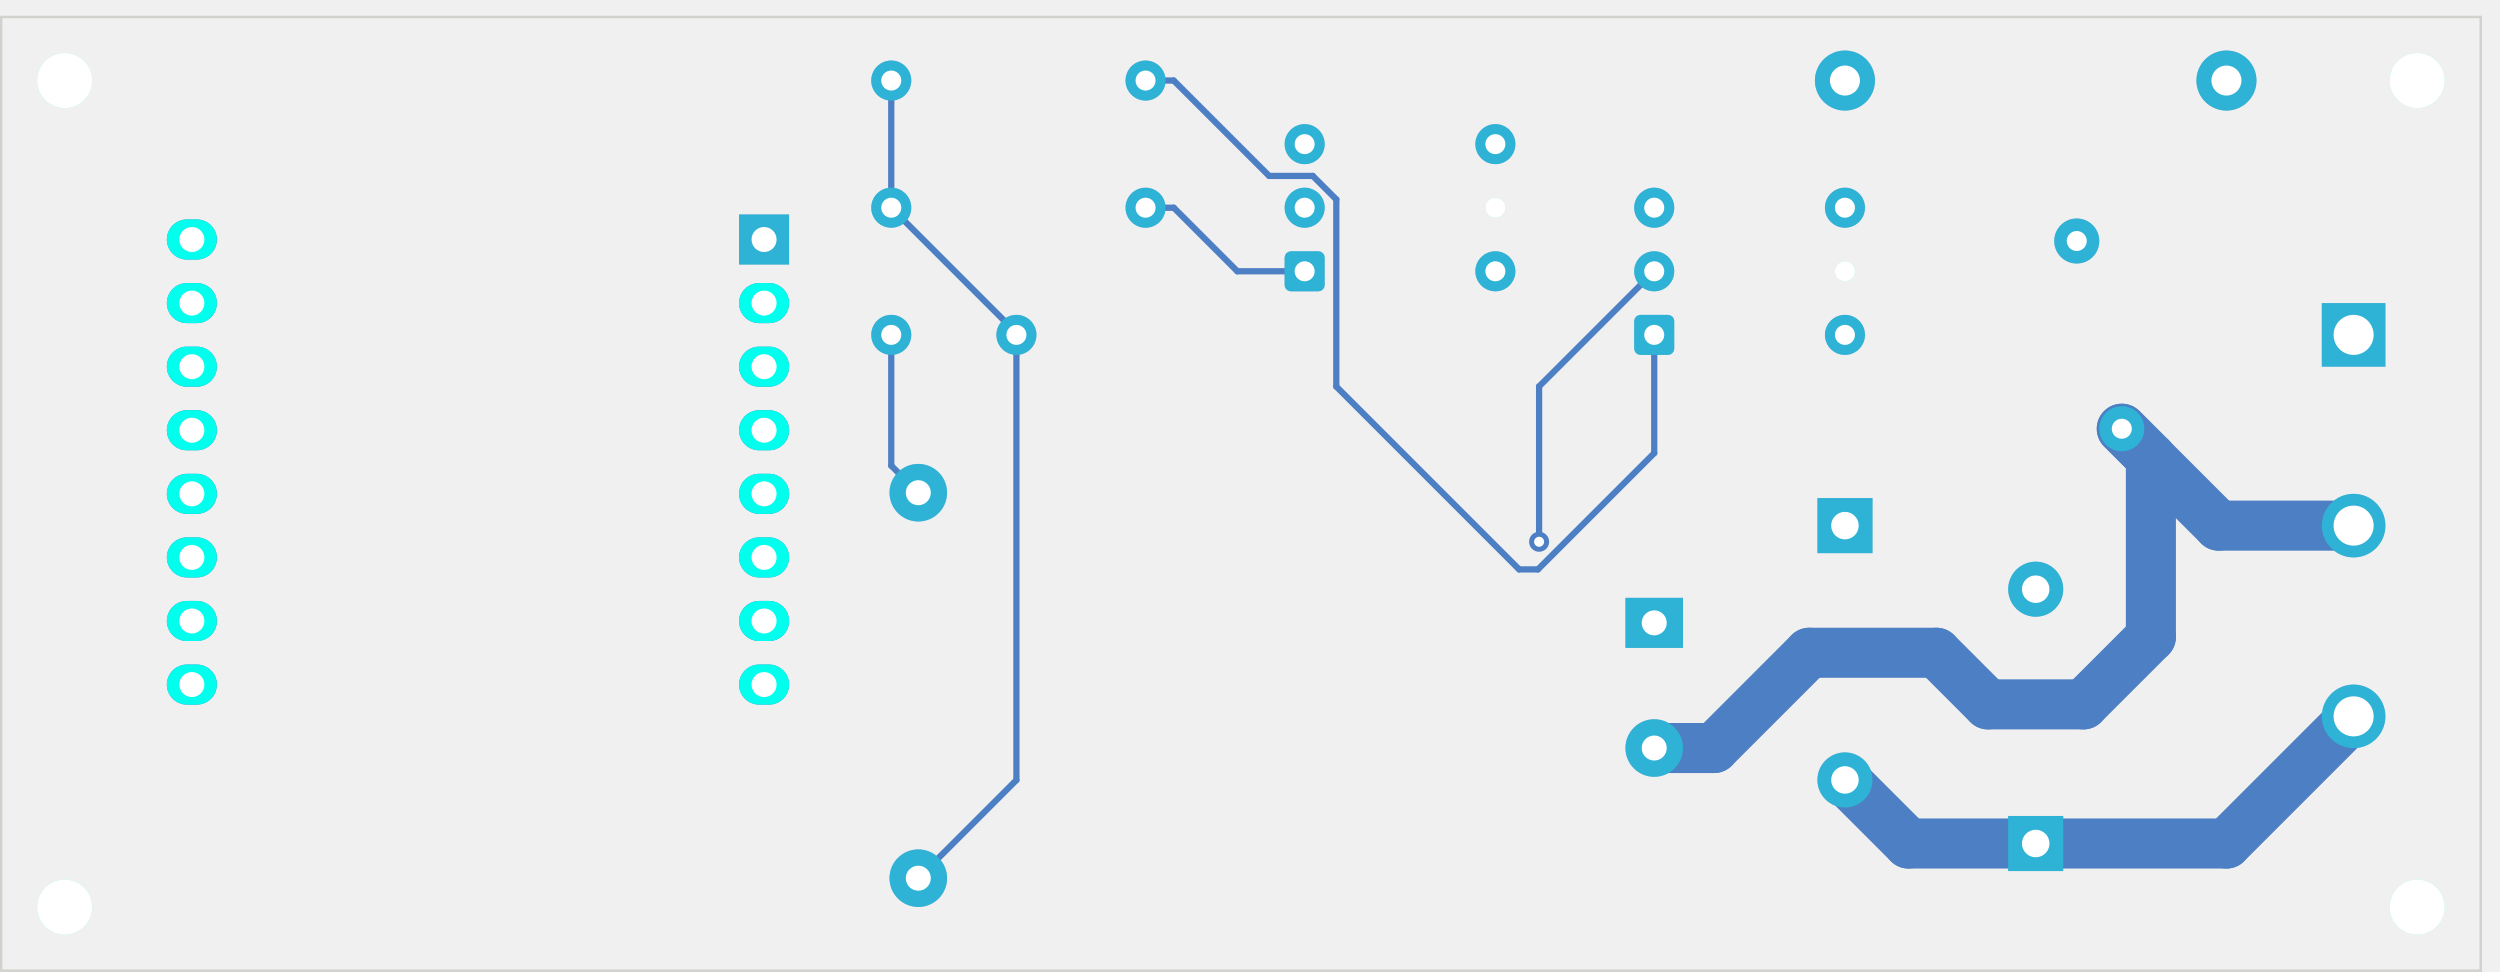
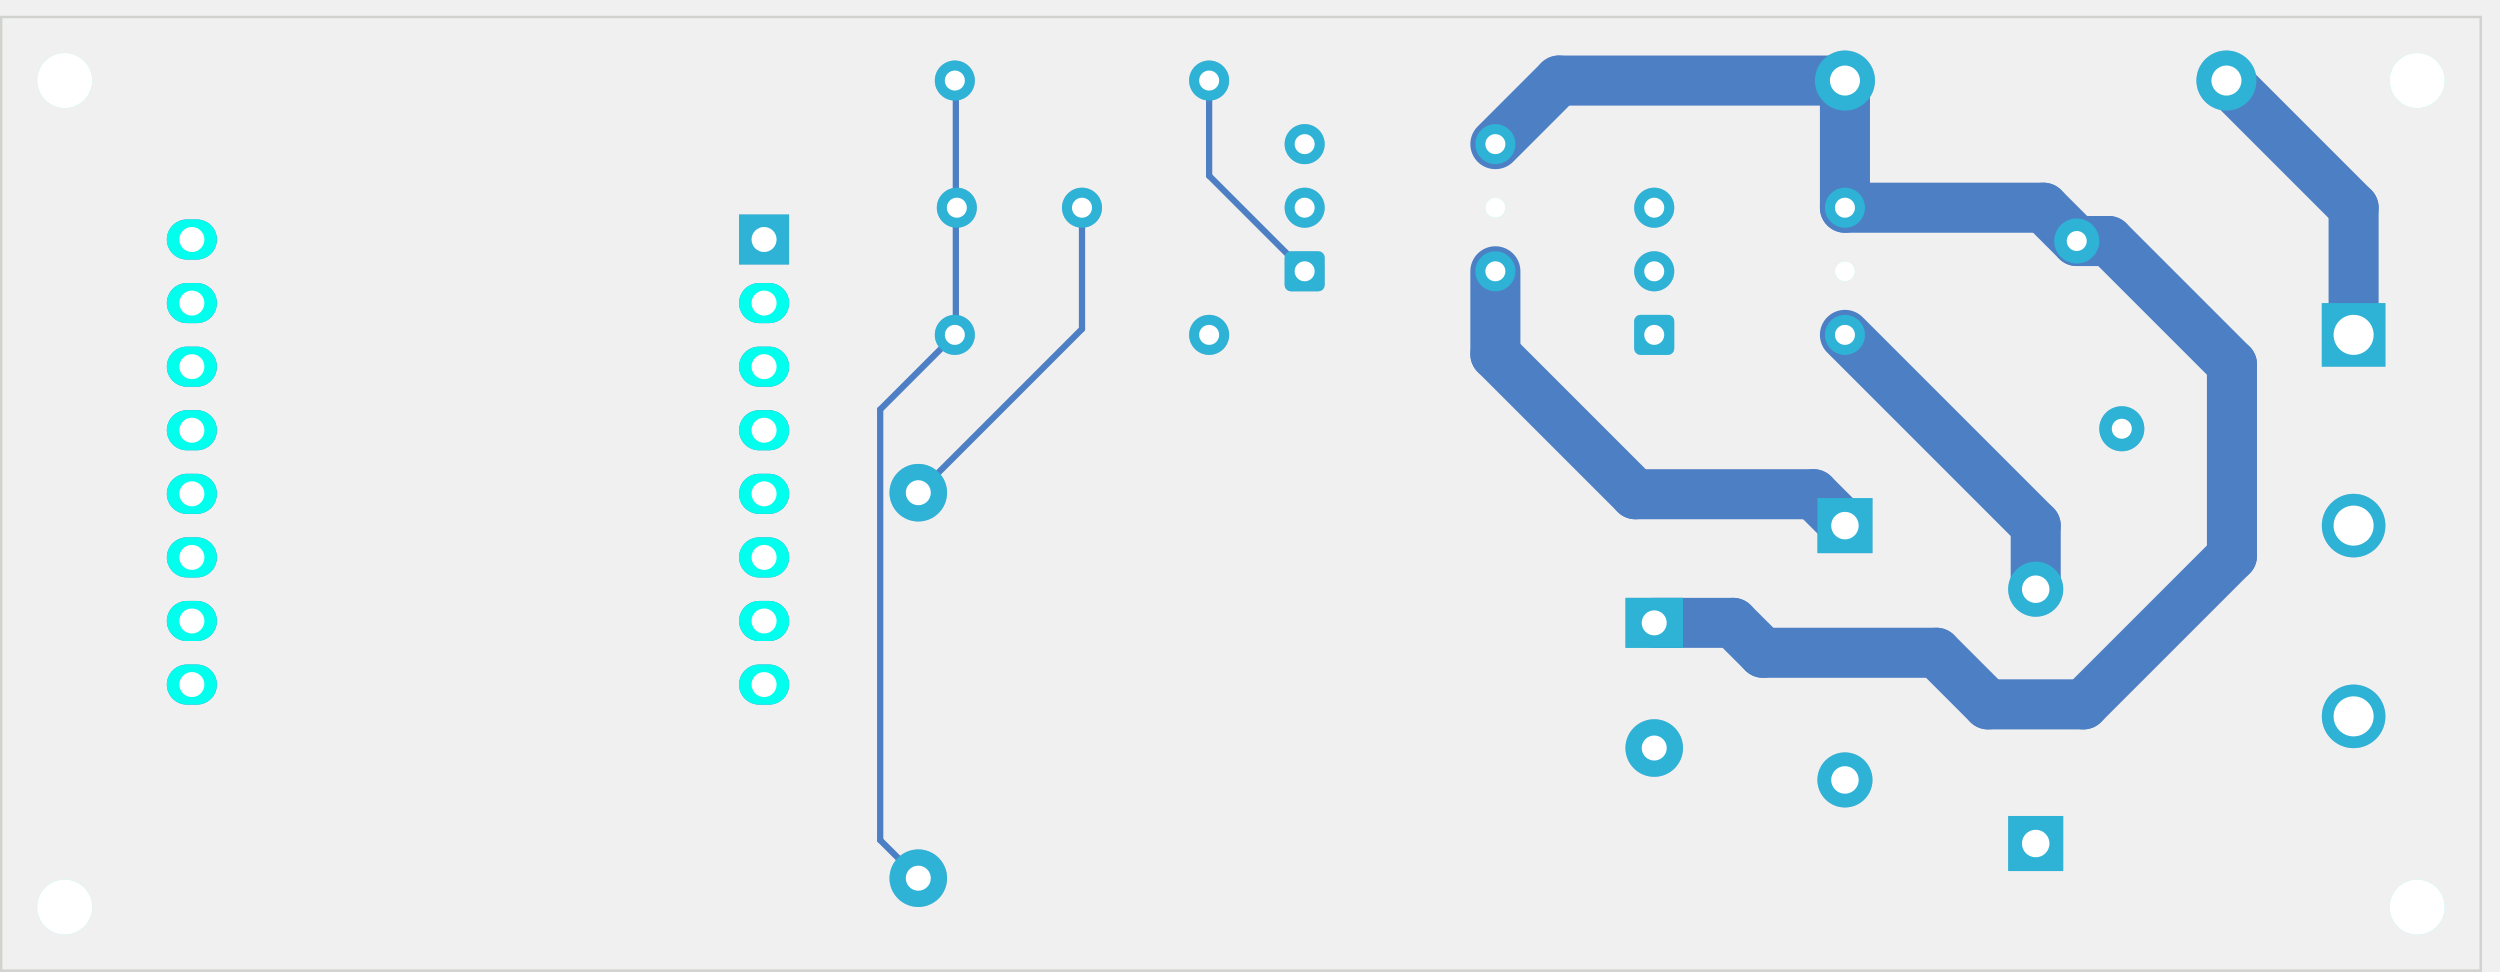
<svg xmlns="http://www.w3.org/2000/svg" version="1.1" width="99.873mm" height="38.811mm" viewBox="0 0 99.873 38.811">
  <g style="fill:#000000; fill-opacity:1;stroke:#000000; stroke-opacity:1; stroke-linecap:round; stroke-linejoin:round;" transform="translate(0 0) scale(1 1)">
</g>
  <g style="fill:#4D7FC4; fill-opacity:1; stroke:none;">
-     <circle cx="35.605" cy="3.218" r="0.8" />
-   </g>
-   <g style="fill:#4D7FC4; fill-opacity:1; stroke:none;">
-     <circle cx="45.764" cy="3.218" r="0.8" />
+     <circle cx="38.145" cy="13.378" r="0.8" />
+   </g>
+   <g style="fill:#4D7FC4; fill-opacity:1; stroke:none;">
+     <circle cx="48.304" cy="13.378" r="0.8" />
    <circle cx="88.945" cy="3.218" r="1.2" />
  </g>
  <g style="fill:#4D7FC4; fill-opacity:1; stroke:none;">
    <circle cx="73.704" cy="3.218" r="1.2" />
  </g>
  <g style="fill:#4D7FC4; fill-opacity:1; stroke:none;">
    <circle cx="66.085" cy="8.298" r="0.8" />
    <path style="fill:#4D7FC4; fill-opacity:1; stroke:none;fill-rule:evenodd;" d="M 65.284,13.928 65.304,14.024 65.358,14.105 65.439,14.159 65.534,14.178 66.635,14.178 66.73,14.159 66.811,14.105 66.865,14.024 66.885,13.928 66.885,12.828 66.865,12.733 66.811,12.652 66.73,12.597 66.635,12.578 65.534,12.578 65.439,12.597 65.358,12.652 65.304,12.733 65.284,12.828 Z" />
  </g>
  <g style="fill:#4D7FC4; fill-opacity:1; stroke:none;">
    <circle cx="66.085" cy="10.838" r="0.8" />
  </g>
  <g style="fill:#4D7FC4; fill-opacity:1; stroke:none;">
    <circle cx="73.704" cy="8.298" r="0.8" />
  </g>
  <g style="fill:#4D7FC4; fill-opacity:1; stroke:none;">
    <circle cx="73.704" cy="13.378" r="0.8" />
    <path style="fill:#4D7FC4; fill-opacity:1; stroke:none;fill-rule:evenodd;" d="M 95.295,12.108 92.754,12.108 92.754,14.648 95.295,14.648 Z" />
  </g>
  <g style="fill:#4D7FC4; fill-opacity:1; stroke:none;">
    <circle cx="94.025" cy="20.998" r="1.27" />
  </g>
  <g style="fill:#4D7FC4; fill-opacity:1; stroke:none;">
    <circle cx="94.025" cy="28.618" r="1.27" />
  </g>
  <g style="fill:#4D7FC4; fill-opacity:1; stroke:none;">
-     <circle cx="35.605" cy="8.298" r="0.8" />
-   </g>
-   <g style="fill:#4D7FC4; fill-opacity:1; stroke:none;">
-     <circle cx="45.764" cy="8.298" r="0.8" />
+     <circle cx="38.145" cy="3.218" r="0.8" />
+   </g>
+   <g style="fill:#4D7FC4; fill-opacity:1; stroke:none;">
+     <circle cx="48.304" cy="3.218" r="0.8" />
    <path style="fill:#4D7FC4; fill-opacity:1; stroke:none;fill-rule:evenodd;" d="M 67.234,25.883 67.234,23.883 64.935,23.883 64.935,25.883 Z" />
    <circle cx="66.085" cy="29.883" r="1.15" />
  </g>
  <g style="fill:#4D7FC4; fill-opacity:1; stroke:none;">
    <circle cx="36.685" cy="19.683" r="1.15" />
  </g>
  <g style="fill:#4D7FC4; fill-opacity:1; stroke:none;">
    <circle cx="36.685" cy="35.083" r="1.15" />
  </g>
  <g style="fill:#4D7FC4; fill-opacity:1; stroke:none;">
    <circle cx="82.965" cy="9.628" r="0.9" />
  </g>
  <g style="fill:#4D7FC4; fill-opacity:1; stroke:none;">
    <circle cx="84.764" cy="17.128" r="0.9" />
  </g>
  <g style="fill:#4D7FC4; fill-opacity:1; stroke:none;">
    <circle cx="52.12" cy="5.758" r="0.8" />
    <path style="fill:#4D7FC4; fill-opacity:1; stroke:none;fill-rule:evenodd;" d="M 51.319,11.388 51.339,11.484 51.393,11.565 51.474,11.619 51.569,11.638 52.67,11.638 52.765,11.619 52.846,11.565 52.901,11.484 52.92,11.388 52.92,10.288 52.901,10.193 52.846,10.111 52.765,10.057 52.67,10.038 51.569,10.038 51.474,10.057 51.393,10.111 51.339,10.193 51.319,10.288 Z" />
  </g>
  <g style="fill:#4D7FC4; fill-opacity:1; stroke:none;">
    <circle cx="52.12" cy="8.298" r="0.8" />
  </g>
  <g style="fill:#4D7FC4; fill-opacity:1; stroke:none;">
    <circle cx="59.739" cy="5.758" r="0.8" />
  </g>
  <g style="fill:#4D7FC4; fill-opacity:1; stroke:none;">
    <circle cx="59.739" cy="10.838" r="0.8" />
    <path style="fill:#4D7FC4; fill-opacity:1; stroke:none;fill-rule:evenodd;" d="M 31.524,10.568 31.524,8.568 29.524,8.568 29.524,10.568 Z" />
  </g>
  <g style="fill:none;  stroke:#4D7FC4; stroke-width:1.6; stroke-opacity:1;  stroke-linecap:round; stroke-linejoin:round;">
    <path d="M30.724 12.108 L30.325 12.108 " />
    <path d="M30.724 14.648 L30.325 14.648 " />
    <path d="M30.724 17.188 L30.325 17.188 " />
    <path d="M30.724 19.728 L30.325 19.728 " />
    <path d="M30.724 22.268 L30.325 22.268 " />
    <path d="M30.724 24.808 L30.325 24.808 " />
    <path d="M30.724 27.348 L30.325 27.348 " />
    <path d="M7.864 27.348 L7.465 27.348 " />
    <path d="M7.864 24.808 L7.465 24.808 " />
    <path d="M7.864 22.268 L7.465 22.268 " />
    <path d="M7.864 19.728 L7.465 19.728 " />
    <path d="M7.864 17.188 L7.465 17.188 " />
    <path d="M7.864 14.648 L7.465 14.648 " />
    <path d="M7.864 12.108 L7.465 12.108 " />
    <path d="M7.864 9.568 L7.465 9.568 " />
    <path style="fill:#4D7FC4; fill-opacity:1; stroke:none;fill-rule:evenodd;" d="M 74.805,19.898 72.605,19.898 72.605,22.098 74.805,22.098 Z" />
  </g>
  <g style="fill:#4D7FC4; fill-opacity:1; stroke:none;">
    <circle cx="73.704" cy="31.158" r="1.1" />
    <path style="fill:#4D7FC4; fill-opacity:1; stroke:none;fill-rule:evenodd;" d="M 80.225,34.798 82.424,34.798 82.424,32.598 80.225,32.598 Z" />
    <circle cx="81.325" cy="23.538" r="1.1" />
-     <circle cx="40.605" cy="13.378" r="0.8" />
-   </g>
-   <g style="fill:#4D7FC4; fill-opacity:1; stroke:none;">
-     <circle cx="35.605" cy="13.378" r="0.8" />
-   </g>
-   <g style="fill:#4D7FC4; fill-opacity:1; stroke:none;">
-     <circle cx="61.486" cy="21.643" r="0.4" />
+     <circle cx="38.225" cy="8.298" r="0.8" />
+   </g>
+   <g style="fill:#4D7FC4; fill-opacity:1; stroke:none;">
+     <circle cx="43.225" cy="8.298" r="0.8" />
  </g>
  <g style="fill:none;  stroke:#4D7FC4; stroke-width:2; stroke-opacity:1;  stroke-linecap:round; stroke-linejoin:round;">
-     <path d="M94.025 28.618 L88.945 33.698 " />
-     <path d="M76.245 33.698 L73.704 31.158 " />
-     <path d="M88.945 33.698 L81.325 33.698 " />
-     <path d="M81.325 33.698 L76.245 33.698 " />
-     <path d="M85.926 25.444 L83.23 28.139 " />
-     <path d="M85.926 18.289 L84.764 17.128 " />
-     <path d="M79.419 28.139 L77.358 26.078 " />
-     <path d="M68.473 29.883 L66.085 29.883 " />
-     <path d="M84.764 17.128 L85.926 18.289 " />
-     <path d="M85.926 18.289 L85.926 25.444 " />
-     <path d="M88.635 20.998 L85.926 18.289 " />
-     <path d="M83.23 28.139 L79.419 28.139 " />
-     <path d="M77.358 26.078 L72.278 26.078 " />
-     <path d="M94.025 20.998 L88.635 20.998 " />
-     <path d="M72.278 26.078 L68.473 29.883 " />
+     <path d="M94.025 13.378 L94.025 8.298 " />
+     <path d="M94.025 8.298 L88.945 3.218 " />
  </g>
  <g style="fill:none;  stroke:#4D7FC4; stroke-width:0.25; stroke-opacity:1;  stroke-linecap:round; stroke-linejoin:round;">
-     <path d="M35.605 18.603 L35.605 13.378 " />
-     <path d="M36.685 19.683 L35.605 18.603 " />
-     <path d="M36.685 35.083 L40.605 31.163 " />
-     <path d="M35.605 3.218 L35.605 8.298 " />
-     <path d="M40.605 31.163 L40.605 13.378 " />
-     <path d="M40.605 13.298 L35.605 8.298 " />
-     <path d="M40.605 13.378 L40.605 13.298 " />
-     <path d="M49.431 10.838 L46.891 8.298 " />
-     <path d="M45.764 8.298 L46.891 8.298 " />
-     <path d="M52.12 10.838 L49.431 10.838 " />
-     <path d="M46.891 3.218 L50.701 7.028 " />
-     <path d="M53.385 15.444 L60.688 22.747 " />
-     <path d="M52.445 7.028 L53.385 7.968 " />
-     <path d="M60.688 22.747 L61.44 22.747 " />
-     <path d="M45.764 3.218 L46.891 3.218 " />
-     <path d="M50.701 7.028 L52.445 7.028 " />
-     <path d="M53.385 7.968 L53.385 15.444 " />
-     <path d="M61.44 22.747 L66.085 18.102 " />
-     <path d="M66.085 18.102 L66.085 13.378 " />
-     <path d="M61.486 21.643 L61.486 15.437 " />
-     <path d="M61.486 15.437 L66.085 10.838 " />
-   </g>
-   <g style="fill:#02FFEE; fill-opacity:0.4; stroke:none;">
-     <circle cx="35.605" cy="3.218" r="0.8" />
-   </g>
-   <g style="fill:#02FFEE; fill-opacity:0.4; stroke:none;">
-     <circle cx="45.764" cy="3.218" r="0.8" />
+     <path d="M43.225 13.143 L43.225 8.298 " />
+     <path d="M36.685 19.683 L43.225 13.143 " />
+     <path d="M38.225 8.298 L38.185 8.298 " />
+     <path d="M38.185 3.258 L38.145 3.218 " />
+     <path d="M38.185 13.338 L38.145 13.378 " />
+     <path d="M35.163 33.562 L36.685 35.083 " />
+     <path d="M35.163 16.36 L35.163 33.562 " />
+     <path d="M38.185 8.298 L38.185 13.338 " />
+     <path d="M38.185 8.298 L38.185 3.258 " />
+     <path d="M38.145 13.378 L35.163 16.36 " />
+     <path d="M52.12 10.838 L48.304 7.023 " />
+     <path d="M48.304 7.023 L48.304 3.218 " />
+   </g>
+   <g style="fill:none;  stroke:#4D7FC4; stroke-width:2; stroke-opacity:1;  stroke-linecap:round; stroke-linejoin:round;">
+     <path d="M59.739 14.152 L65.331 19.744 " />
+     <path d="M59.739 10.838 L59.739 14.152 " />
+     <path d="M65.331 19.744 L72.45 19.744 " />
+     <path d="M72.45 19.744 L73.704 20.998 " />
+     <path d="M73.704 13.378 L81.325 20.998 " />
+     <path d="M81.325 20.998 L81.325 23.538 " />
+     <path d="M77.358 26.078 L79.419 28.139 " />
+     <path d="M73.704 3.218 L73.704 8.298 " />
+     <path d="M82.965 9.628 L81.635 8.298 " />
+     <path d="M69.234 24.883 L70.43 26.078 " />
+     <path d="M89.165 14.556 L84.237 9.628 " />
+     <path d="M89.165 22.204 L89.165 14.556 " />
+     <path d="M84.237 9.628 L82.965 9.628 " />
+     <path d="M66.085 24.883 L69.234 24.883 " />
+     <path d="M81.635 8.298 L73.704 8.298 " />
+     <path d="M70.43 26.078 L77.358 26.078 " />
+     <path d="M79.419 28.139 L83.23 28.139 " />
+     <path d="M73.704 3.218 L62.28 3.218 " />
+     <path d="M83.23 28.139 L89.165 22.204 " />
+     <path d="M62.28 3.218 L59.739 5.758 " />
+   </g>
+   <g style="fill:#02FFEE; fill-opacity:0.4; stroke:none;">
+     <circle cx="38.145" cy="13.378" r="0.8" />
+   </g>
+   <g style="fill:#02FFEE; fill-opacity:0.4; stroke:none;">
+     <circle cx="48.304" cy="13.378" r="0.8" />
    <circle cx="88.945" cy="3.218" r="1.2" />
  </g>
  <g style="fill:#02FFEE; fill-opacity:0.4; stroke:none;">
    <circle cx="73.704" cy="3.218" r="1.2" />
  </g>
  <g style="fill:#02FFEE; fill-opacity:0.4; stroke:none;">
    <circle cx="66.085" cy="8.298" r="0.8" />
  </g>
  <g style="fill:#02FFEE; fill-opacity:0.4; stroke:none;">
    <circle cx="73.704" cy="10.838" r="0.4" />
    <path style="fill:#02FFEE; fill-opacity:0.4; stroke:none;fill-rule:evenodd;" d="M 65.284,13.928 65.304,14.024 65.358,14.105 65.439,14.159 65.534,14.178 66.635,14.178 66.73,14.159 66.811,14.105 66.865,14.024 66.885,13.928 66.885,12.828 66.865,12.733 66.811,12.652 66.73,12.597 66.635,12.578 65.534,12.578 65.439,12.597 65.358,12.652 65.304,12.733 65.284,12.828 Z" />
  </g>
  <g style="fill:#02FFEE; fill-opacity:0.4; stroke:none;">
    <circle cx="66.085" cy="10.838" r="0.8" />
  </g>
  <g style="fill:#02FFEE; fill-opacity:0.4; stroke:none;">
    <circle cx="73.704" cy="8.298" r="0.8" />
  </g>
  <g style="fill:#02FFEE; fill-opacity:0.4; stroke:none;">
    <circle cx="73.704" cy="13.378" r="0.8" />
    <path style="fill:#02FFEE; fill-opacity:0.4; stroke:none;fill-rule:evenodd;" d="M 95.295,12.108 92.754,12.108 92.754,14.648 95.295,14.648 Z" />
  </g>
  <g style="fill:#02FFEE; fill-opacity:0.4; stroke:none;">
    <circle cx="94.025" cy="20.998" r="1.27" />
  </g>
  <g style="fill:#02FFEE; fill-opacity:0.4; stroke:none;">
    <circle cx="94.025" cy="28.618" r="1.27" />
  </g>
  <g style="fill:#02FFEE; fill-opacity:0.4; stroke:none;">
    <circle cx="96.564" cy="3.218" r="1.1" />
  </g>
  <g style="fill:#02FFEE; fill-opacity:0.4; stroke:none;">
    <circle cx="2.584" cy="36.238" r="1.1" />
  </g>
  <g style="fill:#02FFEE; fill-opacity:0.4; stroke:none;">
-     <circle cx="35.605" cy="8.298" r="0.8" />
-   </g>
-   <g style="fill:#02FFEE; fill-opacity:0.4; stroke:none;">
-     <circle cx="45.764" cy="8.298" r="0.8" />
+     <circle cx="38.145" cy="3.218" r="0.8" />
+   </g>
+   <g style="fill:#02FFEE; fill-opacity:0.4; stroke:none;">
+     <circle cx="48.304" cy="3.218" r="0.8" />
    <path style="fill:#02FFEE; fill-opacity:0.4; stroke:none;fill-rule:evenodd;" d="M 67.234,25.883 67.234,23.883 64.935,23.883 64.935,25.883 Z" />
    <circle cx="66.085" cy="29.883" r="1.15" />
  </g>
  <g style="fill:#02FFEE; fill-opacity:0.4; stroke:none;">
    <circle cx="36.685" cy="19.683" r="1.15" />
  </g>
  <g style="fill:#02FFEE; fill-opacity:0.4; stroke:none;">
    <circle cx="36.685" cy="35.083" r="1.15" />
  </g>
  <g style="fill:#02FFEE; fill-opacity:0.4; stroke:none;">
    <circle cx="82.965" cy="9.628" r="0.9" />
  </g>
  <g style="fill:#02FFEE; fill-opacity:0.4; stroke:none;">
    <circle cx="84.764" cy="17.128" r="0.9" />
  </g>
  <g style="fill:#02FFEE; fill-opacity:0.4; stroke:none;">
    <circle cx="52.12" cy="5.758" r="0.8" />
  </g>
  <g style="fill:#02FFEE; fill-opacity:0.4; stroke:none;">
    <circle cx="59.739" cy="8.298" r="0.4" />
    <path style="fill:#02FFEE; fill-opacity:0.4; stroke:none;fill-rule:evenodd;" d="M 51.319,11.388 51.339,11.484 51.393,11.565 51.474,11.619 51.569,11.638 52.67,11.638 52.765,11.619 52.846,11.565 52.901,11.484 52.92,11.388 52.92,10.288 52.901,10.193 52.846,10.111 52.765,10.057 52.67,10.038 51.569,10.038 51.474,10.057 51.393,10.111 51.339,10.193 51.319,10.288 Z" />
  </g>
  <g style="fill:#02FFEE; fill-opacity:0.4; stroke:none;">
    <circle cx="52.12" cy="8.298" r="0.8" />
  </g>
  <g style="fill:#02FFEE; fill-opacity:0.4; stroke:none;">
    <circle cx="59.739" cy="5.758" r="0.8" />
  </g>
  <g style="fill:#02FFEE; fill-opacity:0.4; stroke:none;">
    <circle cx="59.739" cy="10.838" r="0.8" />
    <path style="fill:#02FFEE; fill-opacity:0.4; stroke:none;fill-rule:evenodd;" d="M 31.524,10.568 31.524,8.568 29.524,8.568 29.524,10.568 Z" />
  </g>
  <g style="fill:none;  stroke:#02FFEE; stroke-width:1.6; stroke-opacity:1;  stroke-linecap:round; stroke-linejoin:round;">
    <path d="M30.724 12.108 L30.325 12.108 " />
    <path d="M30.724 14.648 L30.325 14.648 " />
    <path d="M30.724 17.188 L30.325 17.188 " />
    <path d="M30.724 19.728 L30.325 19.728 " />
    <path d="M30.724 22.268 L30.325 22.268 " />
    <path d="M30.724 24.808 L30.325 24.808 " />
    <path d="M30.724 27.348 L30.325 27.348 " />
    <path d="M7.864 27.348 L7.465 27.348 " />
    <path d="M7.864 24.808 L7.465 24.808 " />
    <path d="M7.864 22.268 L7.465 22.268 " />
    <path d="M7.864 19.728 L7.465 19.728 " />
    <path d="M7.864 17.188 L7.465 17.188 " />
    <path d="M7.864 14.648 L7.465 14.648 " />
    <path d="M7.864 12.108 L7.465 12.108 " />
    <path d="M7.864 9.568 L7.465 9.568 " />
    <path style="fill:#02FFEE; fill-opacity:0.4; stroke:none;fill-rule:evenodd;" d="M 74.805,19.898 72.605,19.898 72.605,22.098 74.805,22.098 Z" />
  </g>
  <g style="fill:#02FFEE; fill-opacity:0.4; stroke:none;">
    <circle cx="73.704" cy="31.158" r="1.1" />
    <circle cx="96.564" cy="36.238" r="1.1" />
    <path style="fill:#02FFEE; fill-opacity:0.4; stroke:none;fill-rule:evenodd;" d="M 80.225,34.798 82.424,34.798 82.424,32.598 80.225,32.598 Z" />
  </g>
  <g style="fill:#02FFEE; fill-opacity:0.4; stroke:none;">
    <circle cx="81.325" cy="23.538" r="1.1" />
    <circle cx="2.584" cy="3.218" r="1.1" />
  </g>
  <g style="fill:#02FFEE; fill-opacity:0.4; stroke:none;">
-     <circle cx="40.605" cy="13.378" r="0.8" />
-   </g>
-   <g style="fill:#02FFEE; fill-opacity:0.4; stroke:none;">
-     <circle cx="35.605" cy="13.378" r="0.8" />
+     <circle cx="38.225" cy="8.298" r="0.8" />
+   </g>
+   <g style="fill:#02FFEE; fill-opacity:0.4; stroke:none;">
+     <circle cx="43.225" cy="8.298" r="0.8" />
  </g>
  <g style="fill:none;  stroke:#D0D2CD; stroke-width:0.1; stroke-opacity:1;  stroke-linecap:round; stroke-linejoin:round;">
    <path d="M99.105 0.678 L0.044 0.678 " />
    <path d="M0.044 38.778 L99.105 38.778 " />
    <path d="M0.044 0.678 L0.044 38.778 " />
    <path d="M99.105 38.778 L99.105 0.678 " />
  </g>
  <g style="fill:#FFFFFF; fill-opacity:1; stroke:none;">
-     <circle cx="61.486" cy="21.643" r="0.2" />
-   </g>
-   <g style="fill:#FFFFFF; fill-opacity:1; stroke:none;">
-     <circle cx="35.605" cy="3.218" r="0.4" />
-   </g>
-   <g style="fill:#FFFFFF; fill-opacity:1; stroke:none;">
-     <circle cx="45.764" cy="3.218" r="0.4" />
+     <circle cx="38.145" cy="13.378" r="0.4" />
+   </g>
+   <g style="fill:#FFFFFF; fill-opacity:1; stroke:none;">
+     <circle cx="48.304" cy="13.378" r="0.4" />
  </g>
  <g style="fill:#FFFFFF; fill-opacity:1; stroke:none;">
    <circle cx="88.945" cy="3.218" r="0.6" />
  </g>
  <g style="fill:#FFFFFF; fill-opacity:1; stroke:none;">
    <circle cx="73.704" cy="3.218" r="0.6" />
  </g>
  <g style="fill:#FFFFFF; fill-opacity:1; stroke:none;">
    <circle cx="66.085" cy="8.298" r="0.4" />
  </g>
  <g style="fill:#FFFFFF; fill-opacity:1; stroke:none;">
    <circle cx="73.704" cy="10.838" r="0.4" />
  </g>
  <g style="fill:#FFFFFF; fill-opacity:1; stroke:none;">
    <circle cx="66.085" cy="13.378" r="0.4" />
  </g>
  <g style="fill:#FFFFFF; fill-opacity:1; stroke:none;">
    <circle cx="66.085" cy="10.838" r="0.4" />
  </g>
  <g style="fill:#FFFFFF; fill-opacity:1; stroke:none;">
    <circle cx="73.704" cy="8.298" r="0.4" />
  </g>
  <g style="fill:#FFFFFF; fill-opacity:1; stroke:none;">
    <circle cx="73.704" cy="13.378" r="0.4" />
  </g>
  <g style="fill:#FFFFFF; fill-opacity:1; stroke:none;">
    <circle cx="94.025" cy="13.378" r="0.8" />
  </g>
  <g style="fill:#FFFFFF; fill-opacity:1; stroke:none;">
    <circle cx="94.025" cy="20.998" r="0.8" />
  </g>
  <g style="fill:#FFFFFF; fill-opacity:1; stroke:none;">
    <circle cx="94.025" cy="28.618" r="0.8" />
  </g>
  <g style="fill:#FFFFFF; fill-opacity:1; stroke:none;">
    <circle cx="96.564" cy="3.218" r="1.1" />
  </g>
  <g style="fill:#FFFFFF; fill-opacity:1; stroke:none;">
    <circle cx="2.584" cy="36.238" r="1.1" />
  </g>
  <g style="fill:#FFFFFF; fill-opacity:1; stroke:none;">
-     <circle cx="35.605" cy="8.298" r="0.4" />
-   </g>
-   <g style="fill:#FFFFFF; fill-opacity:1; stroke:none;">
-     <circle cx="45.764" cy="8.298" r="0.4" />
+     <circle cx="38.145" cy="3.218" r="0.4" />
+   </g>
+   <g style="fill:#FFFFFF; fill-opacity:1; stroke:none;">
+     <circle cx="48.304" cy="3.218" r="0.4" />
  </g>
  <g style="fill:#FFFFFF; fill-opacity:1; stroke:none;">
    <circle cx="66.085" cy="24.883" r="0.5" />
  </g>
  <g style="fill:#FFFFFF; fill-opacity:1; stroke:none;">
    <circle cx="66.085" cy="29.883" r="0.5" />
  </g>
  <g style="fill:#FFFFFF; fill-opacity:1; stroke:none;">
    <circle cx="36.685" cy="19.683" r="0.5" />
  </g>
  <g style="fill:#FFFFFF; fill-opacity:1; stroke:none;">
    <circle cx="36.685" cy="35.083" r="0.5" />
  </g>
  <g style="fill:#FFFFFF; fill-opacity:1; stroke:none;">
    <circle cx="82.965" cy="9.628" r="0.4" />
  </g>
  <g style="fill:#FFFFFF; fill-opacity:1; stroke:none;">
    <circle cx="84.764" cy="17.128" r="0.4" />
  </g>
  <g style="fill:#FFFFFF; fill-opacity:1; stroke:none;">
    <circle cx="52.12" cy="5.758" r="0.4" />
  </g>
  <g style="fill:#FFFFFF; fill-opacity:1; stroke:none;">
    <circle cx="59.739" cy="8.298" r="0.4" />
  </g>
  <g style="fill:#FFFFFF; fill-opacity:1; stroke:none;">
    <circle cx="52.12" cy="10.838" r="0.4" />
  </g>
  <g style="fill:#FFFFFF; fill-opacity:1; stroke:none;">
    <circle cx="52.12" cy="8.298" r="0.4" />
  </g>
  <g style="fill:#FFFFFF; fill-opacity:1; stroke:none;">
    <circle cx="59.739" cy="5.758" r="0.4" />
  </g>
  <g style="fill:#FFFFFF; fill-opacity:1; stroke:none;">
    <circle cx="59.739" cy="10.838" r="0.4" />
  </g>
  <g style="fill:#FFFFFF; fill-opacity:1; stroke:none;">
    <circle cx="30.524" cy="9.568" r="0.5" />
  </g>
  <g style="fill:#FFFFFF; fill-opacity:1; stroke:none;">
    <circle cx="30.524" cy="12.108" r="0.5" />
  </g>
  <g style="fill:#FFFFFF; fill-opacity:1; stroke:none;">
    <circle cx="30.524" cy="14.648" r="0.5" />
  </g>
  <g style="fill:#FFFFFF; fill-opacity:1; stroke:none;">
    <circle cx="30.524" cy="17.188" r="0.5" />
  </g>
  <g style="fill:#FFFFFF; fill-opacity:1; stroke:none;">
    <circle cx="30.524" cy="19.728" r="0.5" />
  </g>
  <g style="fill:#FFFFFF; fill-opacity:1; stroke:none;">
    <circle cx="30.524" cy="22.268" r="0.5" />
  </g>
  <g style="fill:#FFFFFF; fill-opacity:1; stroke:none;">
    <circle cx="30.524" cy="24.808" r="0.5" />
  </g>
  <g style="fill:#FFFFFF; fill-opacity:1; stroke:none;">
    <circle cx="30.524" cy="27.348" r="0.5" />
  </g>
  <g style="fill:#FFFFFF; fill-opacity:1; stroke:none;">
    <circle cx="7.665" cy="27.348" r="0.5" />
  </g>
  <g style="fill:#FFFFFF; fill-opacity:1; stroke:none;">
    <circle cx="7.665" cy="24.808" r="0.5" />
  </g>
  <g style="fill:#FFFFFF; fill-opacity:1; stroke:none;">
    <circle cx="7.665" cy="22.268" r="0.5" />
  </g>
  <g style="fill:#FFFFFF; fill-opacity:1; stroke:none;">
    <circle cx="7.665" cy="19.728" r="0.5" />
  </g>
  <g style="fill:#FFFFFF; fill-opacity:1; stroke:none;">
    <circle cx="7.665" cy="17.188" r="0.5" />
  </g>
  <g style="fill:#FFFFFF; fill-opacity:1; stroke:none;">
    <circle cx="7.665" cy="14.648" r="0.5" />
  </g>
  <g style="fill:#FFFFFF; fill-opacity:1; stroke:none;">
    <circle cx="7.665" cy="12.108" r="0.5" />
  </g>
  <g style="fill:#FFFFFF; fill-opacity:1; stroke:none;">
    <circle cx="7.665" cy="9.568" r="0.5" />
  </g>
  <g style="fill:#FFFFFF; fill-opacity:1; stroke:none;">
    <circle cx="73.704" cy="20.998" r="0.55" />
  </g>
  <g style="fill:#FFFFFF; fill-opacity:1; stroke:none;">
    <circle cx="73.704" cy="31.158" r="0.55" />
  </g>
  <g style="fill:#FFFFFF; fill-opacity:1; stroke:none;">
    <circle cx="96.564" cy="36.238" r="1.1" />
  </g>
  <g style="fill:#FFFFFF; fill-opacity:1; stroke:none;">
    <circle cx="81.325" cy="33.698" r="0.55" />
  </g>
  <g style="fill:#FFFFFF; fill-opacity:1; stroke:none;">
    <circle cx="81.325" cy="23.538" r="0.55" />
  </g>
  <g style="fill:#FFFFFF; fill-opacity:1; stroke:none;">
    <circle cx="2.584" cy="3.218" r="1.1" />
  </g>
  <g style="fill:#FFFFFF; fill-opacity:1; stroke:none;">
-     <circle cx="40.605" cy="13.378" r="0.4" />
-   </g>
-   <g style="fill:#FFFFFF; fill-opacity:1; stroke:none;">
-     <circle cx="35.605" cy="13.378" r="0.4" />
+     <circle cx="38.225" cy="8.298" r="0.4" />
+   </g>
+   <g style="fill:#FFFFFF; fill-opacity:1; stroke:none;">
+     <circle cx="43.225" cy="8.298" r="0.4" />
  </g>
</svg>
